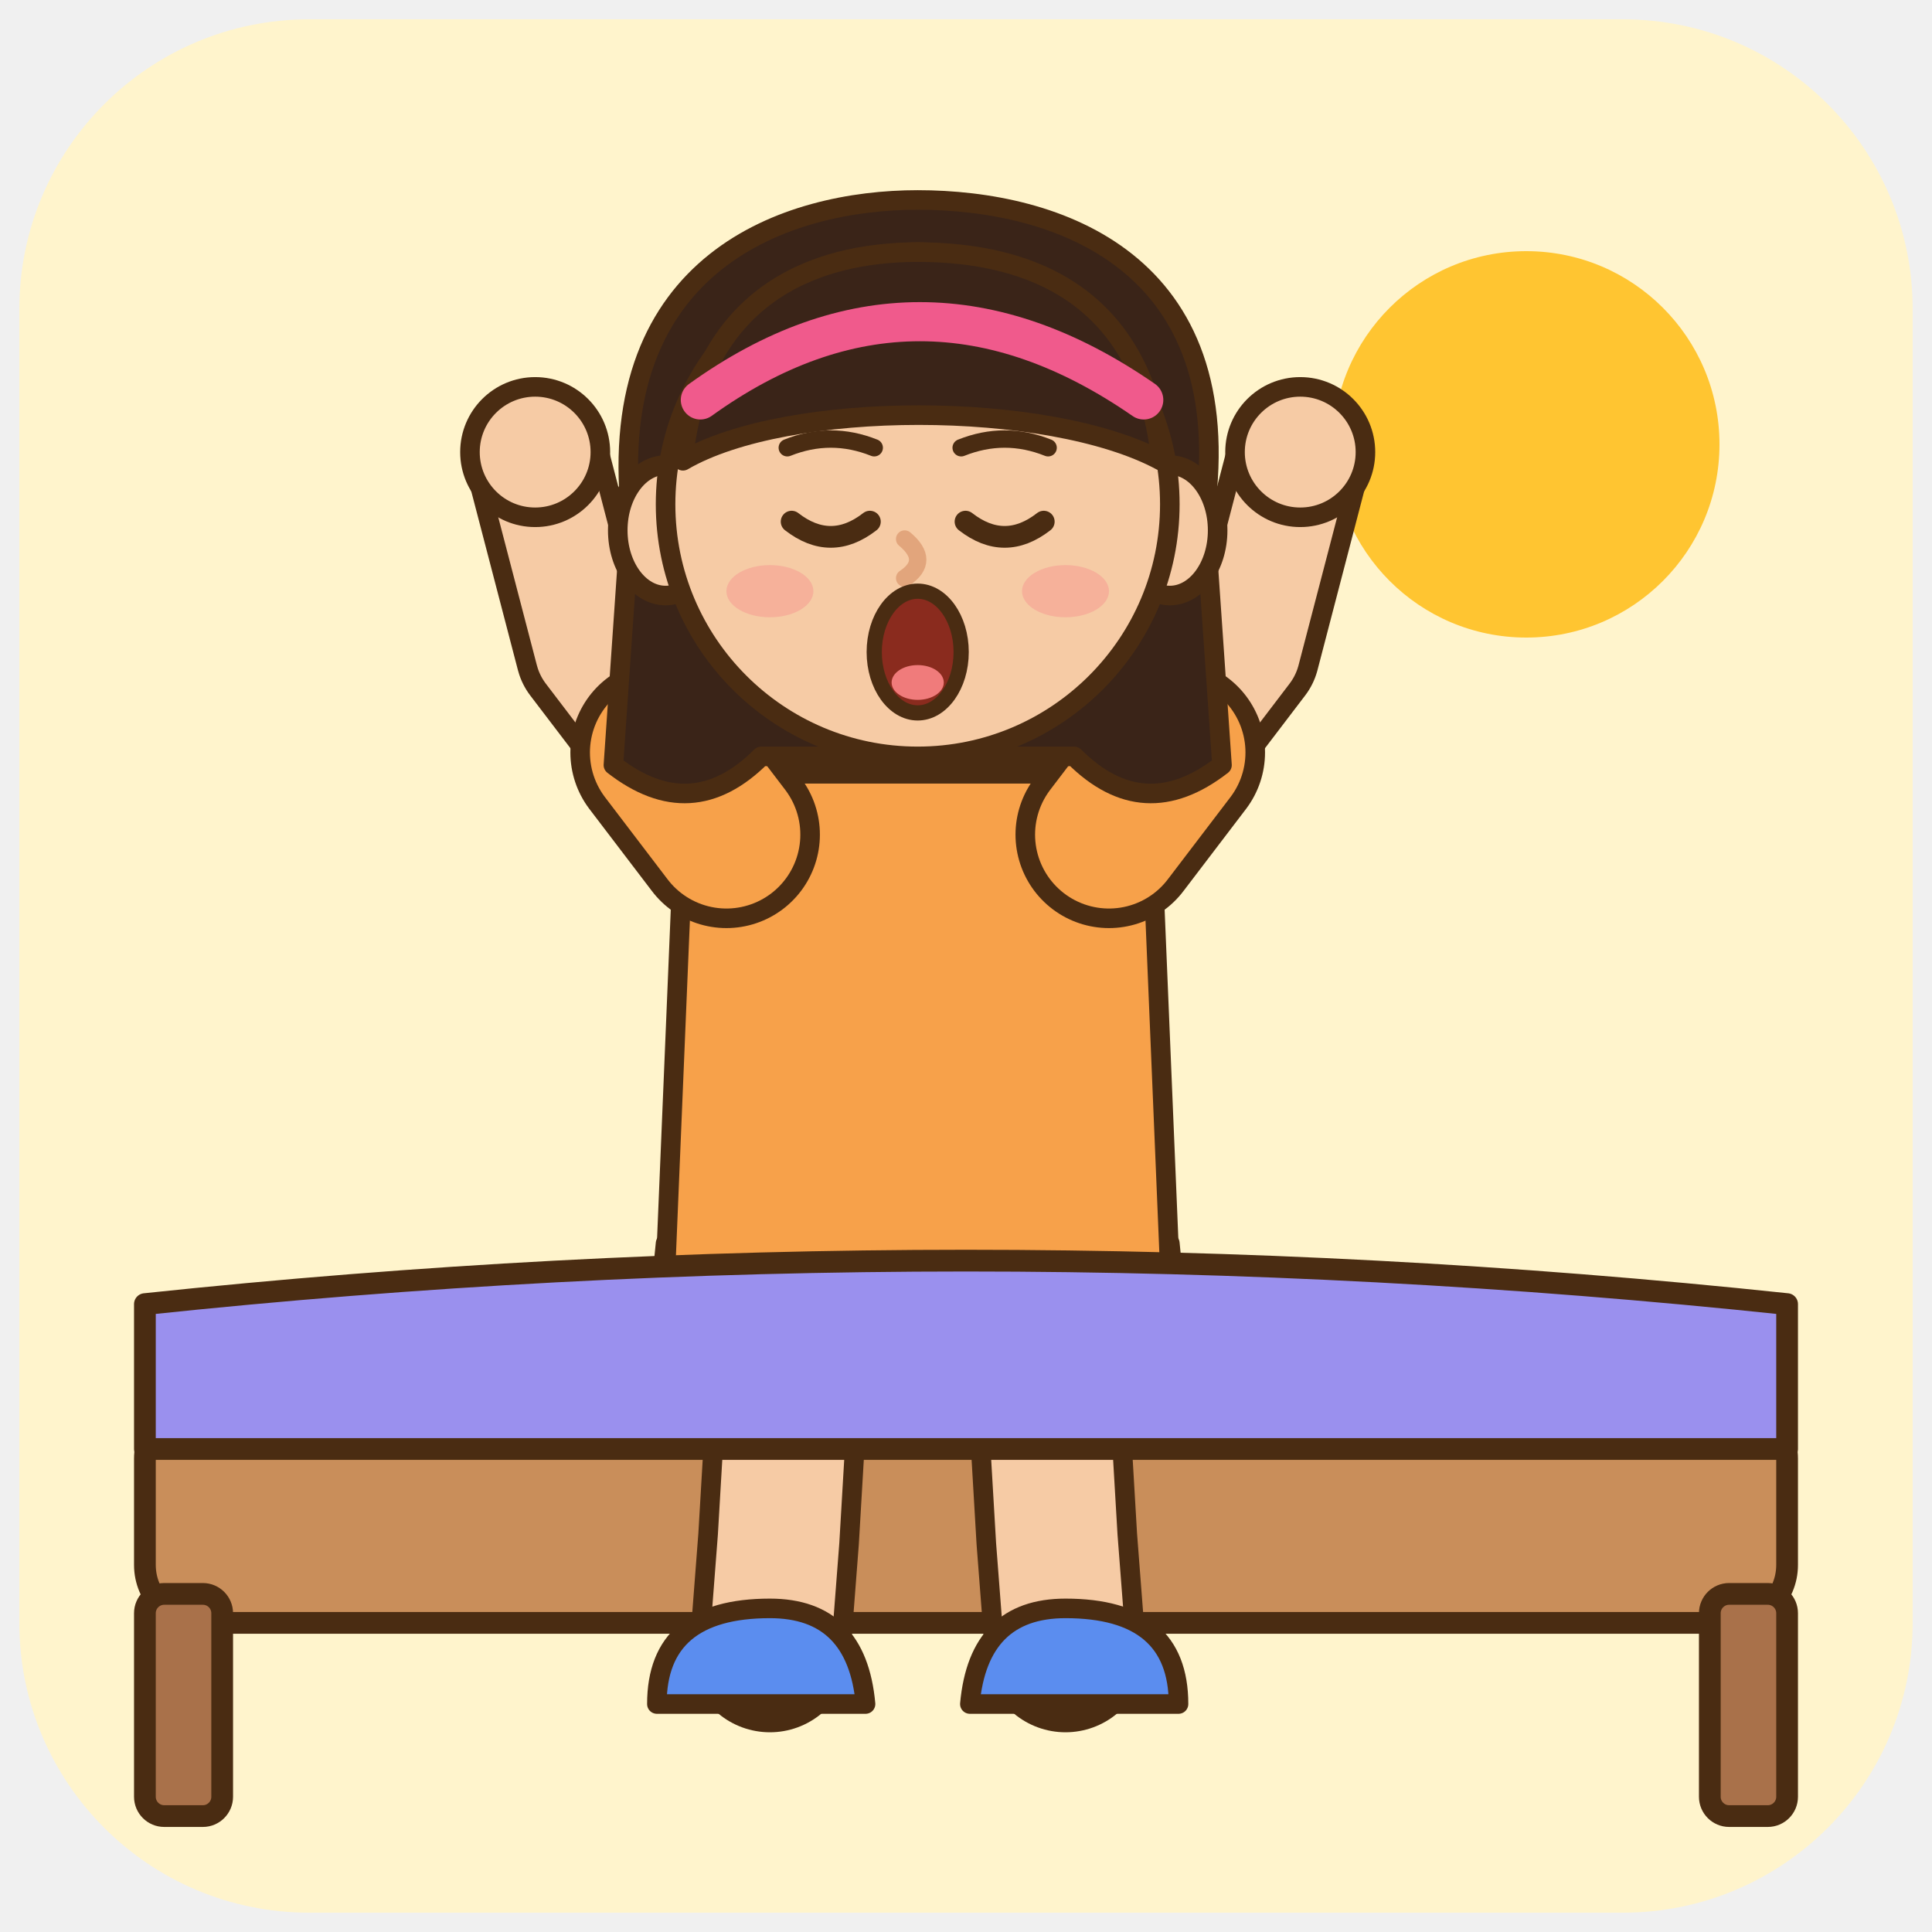
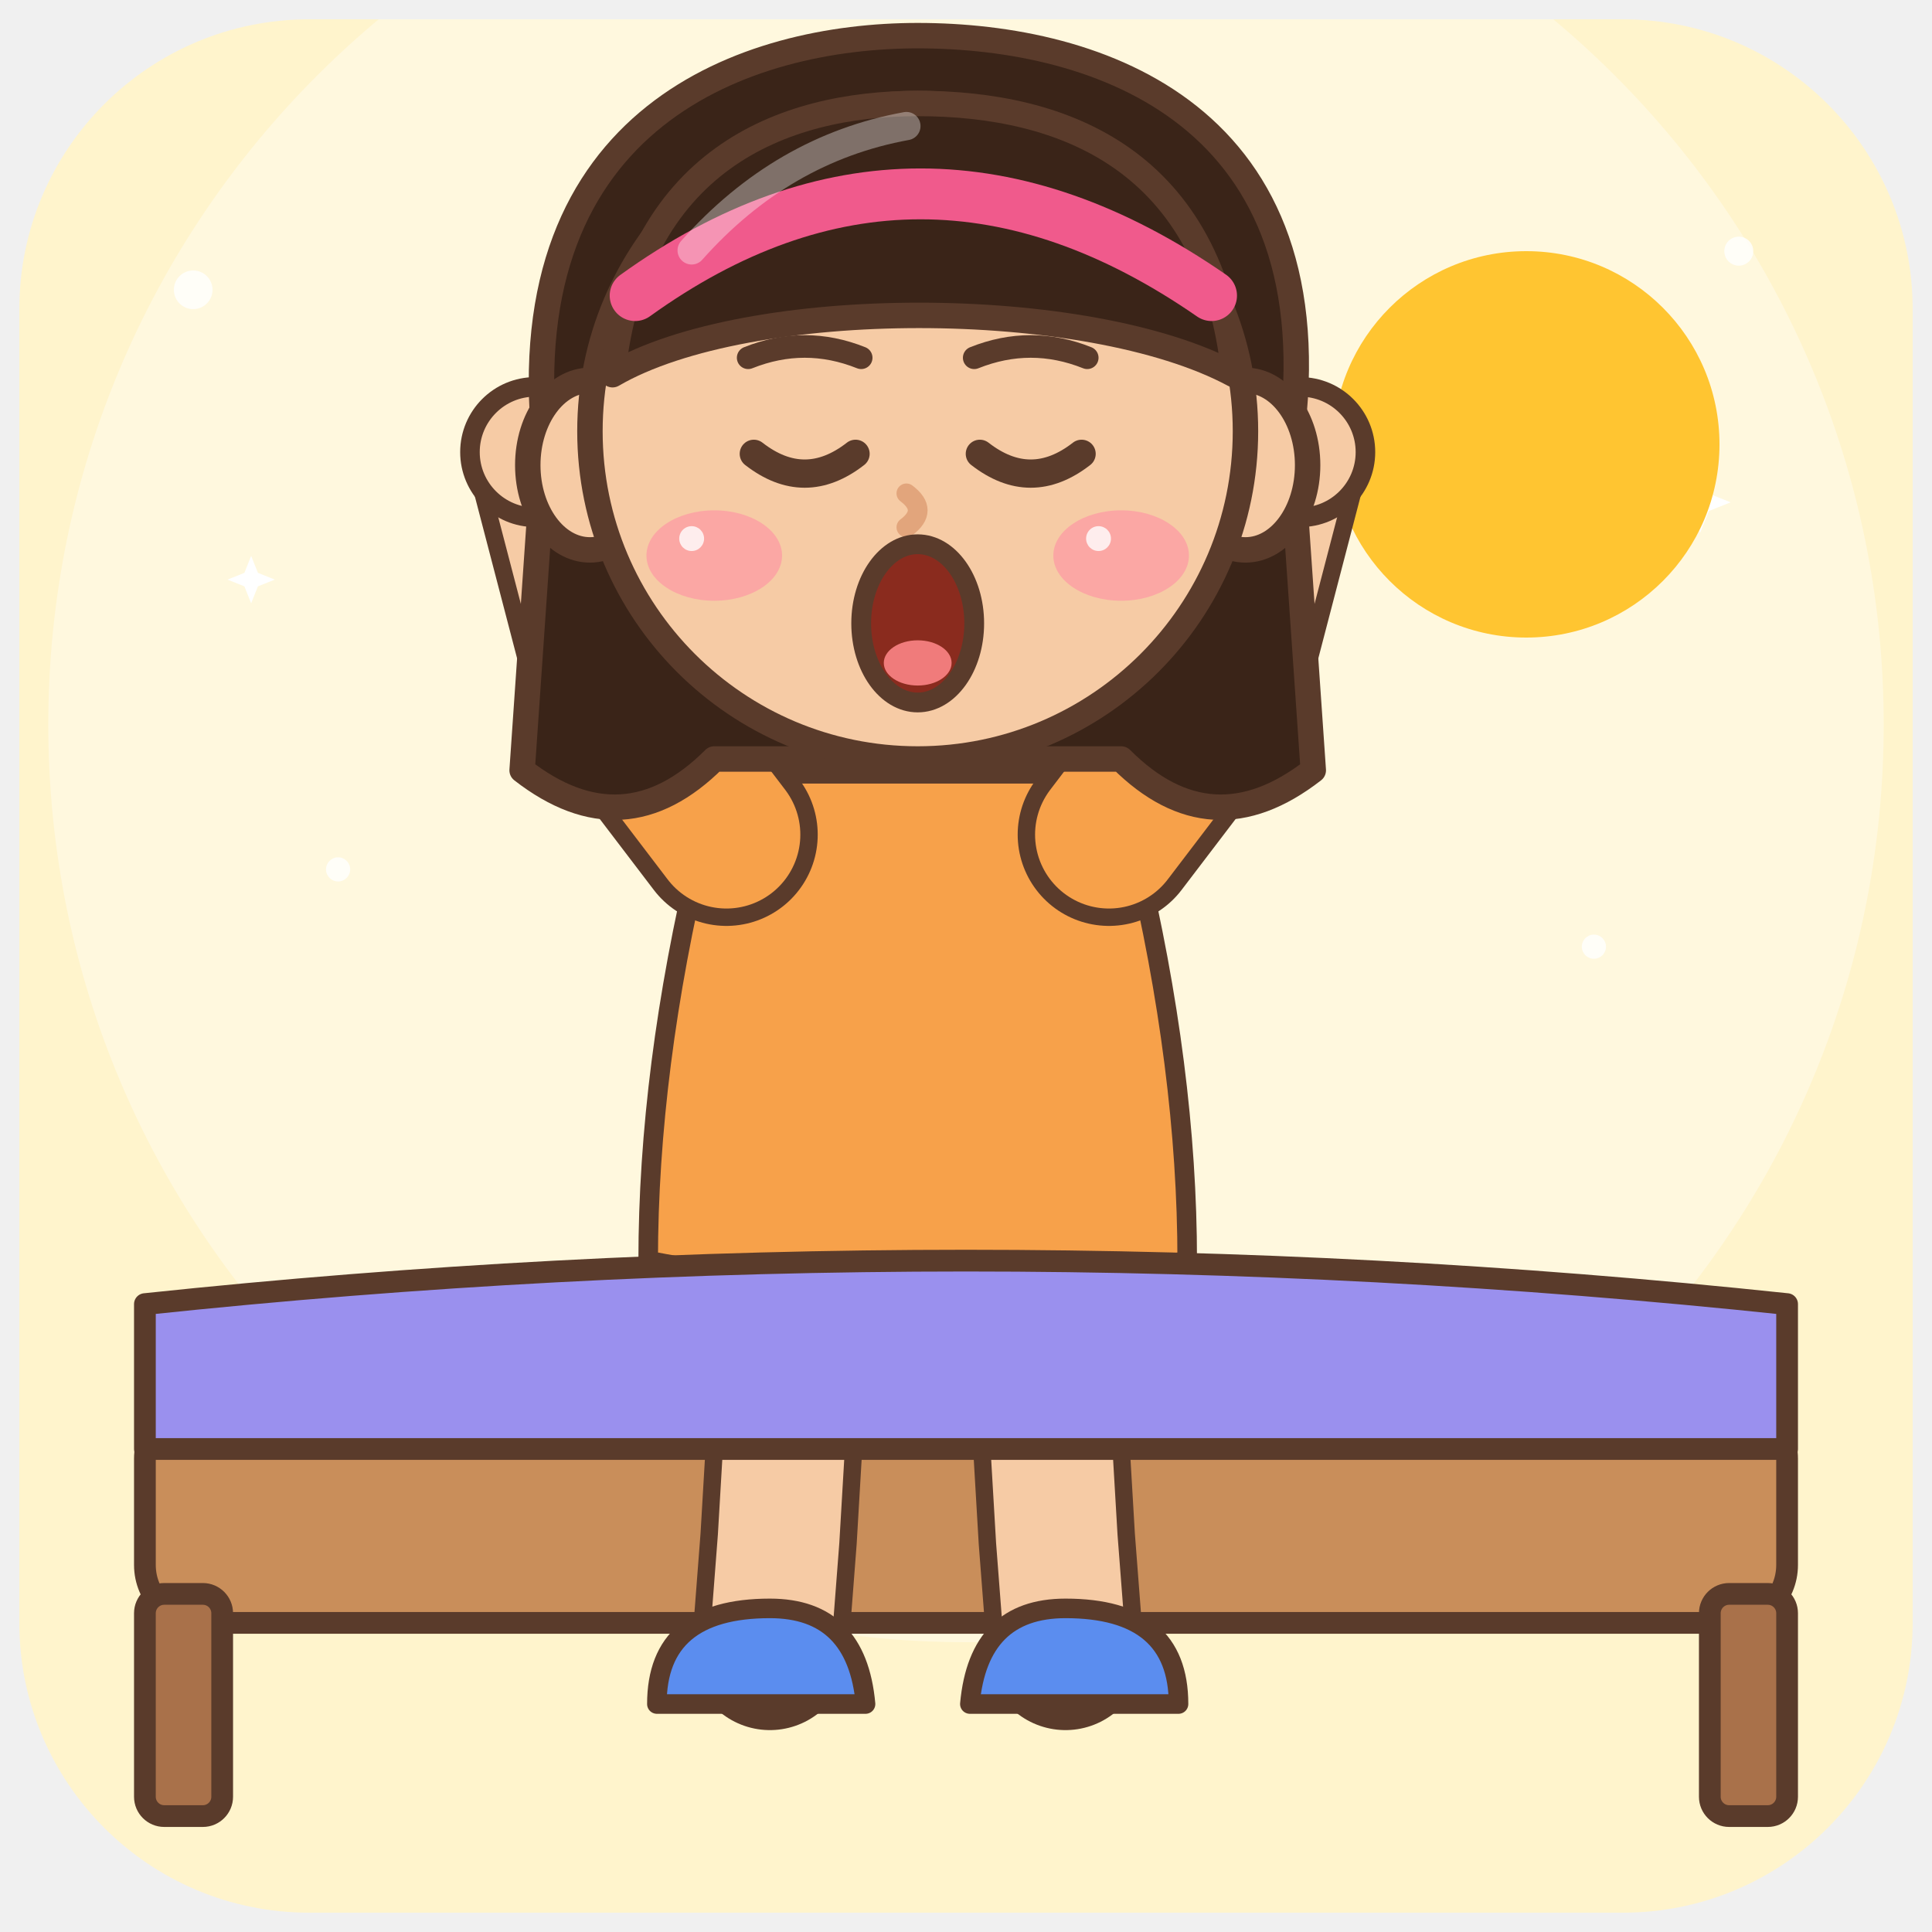
<svg xmlns="http://www.w3.org/2000/svg" viewBox="0 0 512 512">
  <style>.rise { animation: rise 3s ease-out infinite alternate; }
    @keyframes rise { from { transform: translateY(16px) } to { transform: translateY(0) } }
    @media (prefers-reduced-motion: reduce) { * { animation: none !important; } }
  </style>
  <defs>
    <clipPath id="tile">
      <rect x="4" y="4" width="392" height="392" rx="60" />
    </clipPath>
  </defs>
  <g transform="scale(1.28)">
    <g clip-path="url(#tile)">
      <rect x="4" y="4" width="392" height="392" rx="60" fill="#FFF4CC" />
+       <circle cx="200" cy="150" r="190" fill="#fff" opacity="0.35" />
+       <circle cx="40" cy="60" r="4" fill="#fff" opacity="0.8" />
+       <circle cx="360" cy="52" r="3" fill="#fff" opacity="0.8" />
+       <circle cx="34" cy="300" r="3" fill="#fff" opacity="0.8" />
+       <circle cx="366" cy="320" r="4" fill="#fff" opacity="0.8" />
+       <circle cx="70" cy="180" r="2.5" fill="#fff" opacity="0.8" />
+       <circle cx="330" cy="196" r="2.5" fill="#fff" opacity="0.8" />
+       <path d="M352 97.7 L353.8 102.2 L358.3 104 L353.8 105.8 L352 110.3 L350.2 105.8 L345.7 104 L350.2 102.2 Z" fill="#fff" />
+       <path d="M52 115.1 L53.4 118.6 L56.9 120 L53.4 121.4 L52 124.9 L50.6 121.4 L47.1 120 L50.6 118.6 Z" fill="#fff" />
      <g class="rise">
        <circle cx="316" cy="92" r="40" fill="#FFC531" />
      </g>
-       <rect x="30" y="290" width="340" height="46" rx="12" fill="#C98E5A" stroke="#4A2C12" stroke-width="4.5" stroke-linejoin="round" stroke-linecap="round" />
-       <rect x="30" y="330" width="16" height="46" rx="4" fill="#A9714A" stroke="#4A2C12" stroke-width="4.5" stroke-linejoin="round" stroke-linecap="round" />
-       <rect x="354" y="330" width="16" height="46" rx="4" fill="#A9714A" stroke="#4A2C12" stroke-width="4.5" stroke-linejoin="round" stroke-linecap="round" />
+       <rect x="30" y="290" width="340" height="46" rx="12" fill="#C98E5A" stroke="#5A3B2B" stroke-width="4.5" stroke-linejoin="round" stroke-linecap="round" />
+       <rect x="30" y="330" width="16" height="46" rx="4" fill="#A9714A" stroke="#5A3B2B" stroke-width="4.5" stroke-linejoin="round" stroke-linecap="round" />
+       <rect x="354" y="330" width="16" height="46" rx="4" fill="#A9714A" stroke="#5A3B2B" stroke-width="4.5" stroke-linejoin="round" stroke-linecap="round" />
      <g transform="translate(10 0) scale(0.9)">
        <g transform="translate(0 0)">
-           <path d="M170 320 L168 354 L166 380" fill="none" stroke="#4A2C12" stroke-width="37" stroke-linejoin="round" stroke-linecap="round" />
+           <path d="M170 320 L168 354 L166 380" fill="none" stroke="#5A3B2B" stroke-width="36" stroke-linejoin="round" stroke-linecap="round" />
          <path d="M170 320 L168 354 L166 380" fill="none" stroke="#F6CBA5" stroke-width="28" stroke-linejoin="round" stroke-linecap="round" />
-           <path d="M230 320 L232 354 L234 380" fill="none" stroke="#4A2C12" stroke-width="37" stroke-linejoin="round" stroke-linecap="round" />
+           <path d="M230 320 L232 354 L234 380" fill="none" stroke="#5A3B2B" stroke-width="36" stroke-linejoin="round" stroke-linecap="round" />
          <path d="M230 320 L232 354 L234 380" fill="none" stroke="#F6CBA5" stroke-width="28" stroke-linejoin="round" stroke-linecap="round" />
-           <path d="M140 392 Q140 370 166 370 Q186 370 188 392 Z" fill="#5B8DEF" stroke="#4A2C12" stroke-width="4.5" stroke-linejoin="round" stroke-linecap="round" />
-           <path d="M212 392 Q214 370 234 370 Q260 370 260 392 Z" fill="#5B8DEF" stroke="#4A2C12" stroke-width="4.5" stroke-linejoin="round" stroke-linecap="round" />
-           <path d="M142 286 L258 286 L262 326 L210 326 L200 306 L190 326 L138 326 Z" fill="#7A4FD1" stroke="#4A2C12" stroke-width="4.5" stroke-linejoin="round" stroke-linecap="round" />
+           <path d="M140 392 Q140 370 166 370 Q186 370 188 392 Z" fill="#5B8DEF" stroke="#5A3B2B" stroke-width="4.5" stroke-linejoin="round" stroke-linecap="round" />
+           <path d="M212 392 Q214 370 234 370 Q260 370 260 392 Z" fill="#5B8DEF" stroke="#5A3B2B" stroke-width="4.5" stroke-linejoin="round" stroke-linecap="round" />
+           <path d="M142 286 L258 286 L262 326 L210 326 L200 306 L190 326 L138 326 Z" fill="#7A4FD1" stroke="#5A3B2B" stroke-width="4.5" stroke-linejoin="round" stroke-linecap="round" />
          <rect x="188" y="160" width="24" height="30" rx="0" fill="#F6CBA5" />
-           <path d="M188 160 V190 M212 160 V190" fill="none" stroke="#4A2C12" stroke-width="4.5" stroke-linejoin="round" stroke-linecap="round" />
-           <path d="M146 196 Q148 180 166 178 L234 178 Q252 180 254 196 L258 292 L142 292 Z" fill="#F7A14A" stroke="#4A2C12" stroke-width="4.5" stroke-linejoin="round" stroke-linecap="round" />
+           <path d="M188 160 V190 M212 160 V190" fill="none" stroke="#5A3B2B" stroke-width="4.5" stroke-linejoin="round" stroke-linecap="round" />
+           <path d="M150 196 Q150 178 172 178 L228 178 Q250 178 250 196 Q262 246 262 290 Q200 302 138 290 Q138 246 150 196 Z" fill="#F7A14A" stroke="#5A3B2B" stroke-width="4.5" stroke-linejoin="round" stroke-linecap="round" />
          <g class="arm-l">
-             <path d="M156 192 L124 150 L112 104" fill="none" stroke="#4A2C12" stroke-width="33" stroke-linejoin="round" stroke-linecap="round" />
+             <path d="M156 192 L124 150 L112 104" fill="none" stroke="#5A3B2B" stroke-width="32" stroke-linejoin="round" stroke-linecap="round" />
            <path d="M156 192 L124 150 L112 104" fill="none" stroke="#F6CBA5" stroke-width="24" stroke-linejoin="round" stroke-linecap="round" />
-             <path d="M156 192 L141.6 173.1" fill="none" stroke="#4A2C12" stroke-width="43" stroke-linejoin="round" stroke-linecap="round" />
+             <path d="M156 192 L141.6 173.1" fill="none" stroke="#5A3B2B" stroke-width="42" stroke-linejoin="round" stroke-linecap="round" />
            <path d="M156 192 L141.6 173.1" fill="none" stroke="#F7A14A" stroke-width="34" stroke-linejoin="round" stroke-linecap="round" />
-             <circle cx="112" cy="104" r="15" fill="#F6CBA5" stroke="#4A2C12" stroke-width="4.5" stroke-linejoin="round" stroke-linecap="round" />
+             <circle cx="112" cy="104" r="15" fill="#F6CBA5" stroke="#5A3B2B" stroke-width="4.5" stroke-linejoin="round" stroke-linecap="round" />
          </g>
          <g class="arm-r">
-             <path d="M244 192 L276 150 L288 104" fill="none" stroke="#4A2C12" stroke-width="33" stroke-linejoin="round" stroke-linecap="round" />
+             <path d="M244 192 L276 150 L288 104" fill="none" stroke="#5A3B2B" stroke-width="32" stroke-linejoin="round" stroke-linecap="round" />
            <path d="M244 192 L276 150 L288 104" fill="none" stroke="#F6CBA5" stroke-width="24" stroke-linejoin="round" stroke-linecap="round" />
-             <path d="M244 192 L258.4 173.1" fill="none" stroke="#4A2C12" stroke-width="43" stroke-linejoin="round" stroke-linecap="round" />
+             <path d="M244 192 L258.4 173.1" fill="none" stroke="#5A3B2B" stroke-width="42" stroke-linejoin="round" stroke-linecap="round" />
            <path d="M244 192 L258.4 173.1" fill="none" stroke="#F7A14A" stroke-width="34" stroke-linejoin="round" stroke-linecap="round" />
-             <circle cx="288" cy="104" r="15" fill="#F6CBA5" stroke="#4A2C12" stroke-width="4.5" stroke-linejoin="round" stroke-linecap="round" />
+             <circle cx="288" cy="104" r="15" fill="#F6CBA5" stroke="#5A3B2B" stroke-width="4.5" stroke-linejoin="round" stroke-linecap="round" />
          </g>
          <g class="head" transform="translate(0 0) rotate(0 200 170)">
-             <path d="M134 118 C128 60 170 46 200 46 C232 46 274 60 266 118 L270 176 Q252 190 236 174 L164 174 Q148 190 130 176 Z" fill="#3A2418" stroke="#4A2C12" stroke-width="4.5" stroke-linejoin="round" stroke-linecap="round" />
-             <ellipse cx="142" cy="122" rx="11" ry="15" fill="#F6CBA5" stroke="#4A2C12" stroke-width="4.5" stroke-linejoin="round" stroke-linecap="round" />
-             <ellipse cx="258" cy="122" rx="11" ry="15" fill="#F6CBA5" stroke="#4A2C12" stroke-width="4.5" stroke-linejoin="round" stroke-linecap="round" />
-             <circle cx="200" cy="116" r="58" fill="#F6CBA5" stroke="#4A2C12" stroke-width="4.5" stroke-linejoin="round" stroke-linecap="round" />
-             <ellipse cx="166" cy="136" rx="10" ry="6" fill="#F59A92" opacity="0.55" class="blush" />
-             <ellipse cx="234" cy="136" rx="10" ry="6" fill="#F59A92" opacity="0.55" class="blush" />
-             <path d="M197 124 q6 5 0 9" fill="none" stroke="#E2A57C" stroke-width="4" stroke-linejoin="round" stroke-linecap="round" />
-             <path d="M170 103 q10 -4 20 0" fill="none" stroke="#4A2C12" stroke-width="4" stroke-linejoin="round" stroke-linecap="round" />
-             <path d="M210 103 q10 -4 20 0" fill="none" stroke="#4A2C12" stroke-width="4" stroke-linejoin="round" stroke-linecap="round" />
-             <path d="M171 120 q9 7 18 0" fill="none" stroke="#4A2C12" stroke-width="5" stroke-linejoin="round" stroke-linecap="round" />
-             <path d="M211 120 q9 7 18 0" fill="none" stroke="#4A2C12" stroke-width="5" stroke-linejoin="round" stroke-linecap="round" />
-             <ellipse cx="200" cy="150" rx="10" ry="14" fill="#8A2B1E" stroke="#4A2C12" stroke-width="3.5" stroke-linejoin="round" stroke-linecap="round" />
-             <ellipse cx="200" cy="157" rx="6" ry="4" fill="#F07B7B" />
-             <path d="M146 106 C150 68 176 58 200 58 C226 58 252 68 256 106 C230 92 170 92 146 106 Z" fill="#3A2418" stroke="#4A2C12" stroke-width="4.5" stroke-linejoin="round" stroke-linecap="round" />
-             <path d="M150 92 Q200 56 252 92" fill="none" stroke="#F05A8C" stroke-width="9" stroke-linejoin="round" stroke-linecap="round" />
+             <g transform="translate(200 172) scale(1.3) translate(-200 -172)">
+               <path d="M134 118 C128 60 170 46 200 46 C232 46 274 60 266 118 L270 176 Q252 190 236 174 L164 174 Q148 190 130 176 Z" fill="#3A2418" stroke="#5A3B2B" stroke-width="4.5" stroke-linejoin="round" stroke-linecap="round" />
+               <ellipse cx="142" cy="122" rx="11" ry="15" fill="#F6CBA5" stroke="#5A3B2B" stroke-width="4.5" stroke-linejoin="round" stroke-linecap="round" />
+               <ellipse cx="258" cy="122" rx="11" ry="15" fill="#F6CBA5" stroke="#5A3B2B" stroke-width="4.5" stroke-linejoin="round" stroke-linecap="round" />
+               <circle cx="200" cy="116" r="58" fill="#F6CBA5" stroke="#5A3B2B" stroke-width="4.5" stroke-linejoin="round" stroke-linecap="round" />
+               <ellipse cx="164" cy="138" rx="12" ry="8" fill="#FF8FA3" opacity="0.6" class="blush" />
+               <ellipse cx="236" cy="138" rx="12" ry="8" fill="#FF8FA3" opacity="0.6" class="blush" />
+               <circle cx="160" cy="135" r="2.2" fill="#fff" opacity="0.8" />
+               <circle cx="232" cy="135" r="2.2" fill="#fff" opacity="0.8" />
+               <path d="M198 127 q4 3 0 6" fill="none" stroke="#E2A57C" stroke-width="3.5" stroke-linejoin="round" stroke-linecap="round" />
+               <path d="M170 103 q10 -4 20 0" fill="none" stroke="#5A3B2B" stroke-width="4" stroke-linejoin="round" stroke-linecap="round" />
+               <path d="M210 103 q10 -4 20 0" fill="none" stroke="#5A3B2B" stroke-width="4" stroke-linejoin="round" stroke-linecap="round" />
+               <path d="M171 120 q9 7 18 0" fill="none" stroke="#5A3B2B" stroke-width="5" stroke-linejoin="round" stroke-linecap="round" />
+               <path d="M211 120 q9 7 18 0" fill="none" stroke="#5A3B2B" stroke-width="5" stroke-linejoin="round" stroke-linecap="round" />
+               <ellipse cx="200" cy="150" rx="10" ry="14" fill="#8A2B1E" stroke="#5A3B2B" stroke-width="3.5" stroke-linejoin="round" stroke-linecap="round" />
+               <ellipse cx="200" cy="157" rx="6" ry="4" fill="#F07B7B" />
+               <path d="M146 106 C150 68 176 58 200 58 C226 58 252 68 256 106 C230 92 170 92 146 106 Z" fill="#3A2418" stroke="#5A3B2B" stroke-width="4.5" stroke-linejoin="round" stroke-linecap="round" />
+               <path d="M150 92 Q200 56 252 92" fill="none" stroke="#F05A8C" stroke-width="9" stroke-linejoin="round" stroke-linecap="round" />
+               <path d="M160 84 Q176 66 198 62" fill="none" stroke="#fff" stroke-width="5" stroke-linejoin="round" stroke-linecap="round" opacity="0.35" />
+             </g>
          </g>
        </g>
      </g>
-       <path d="M30 270 Q200 252 370 270 L370 300 L30 300 Z" fill="#9A90EE" stroke="#4A2C12" stroke-width="4.5" stroke-linejoin="round" stroke-linecap="round" />
+       <path d="M30 270 Q200 252 370 270 L370 300 L30 300 Z" fill="#9A90EE" stroke="#5A3B2B" stroke-width="4.5" stroke-linejoin="round" stroke-linecap="round" />
    </g>
  </g>
</svg>
